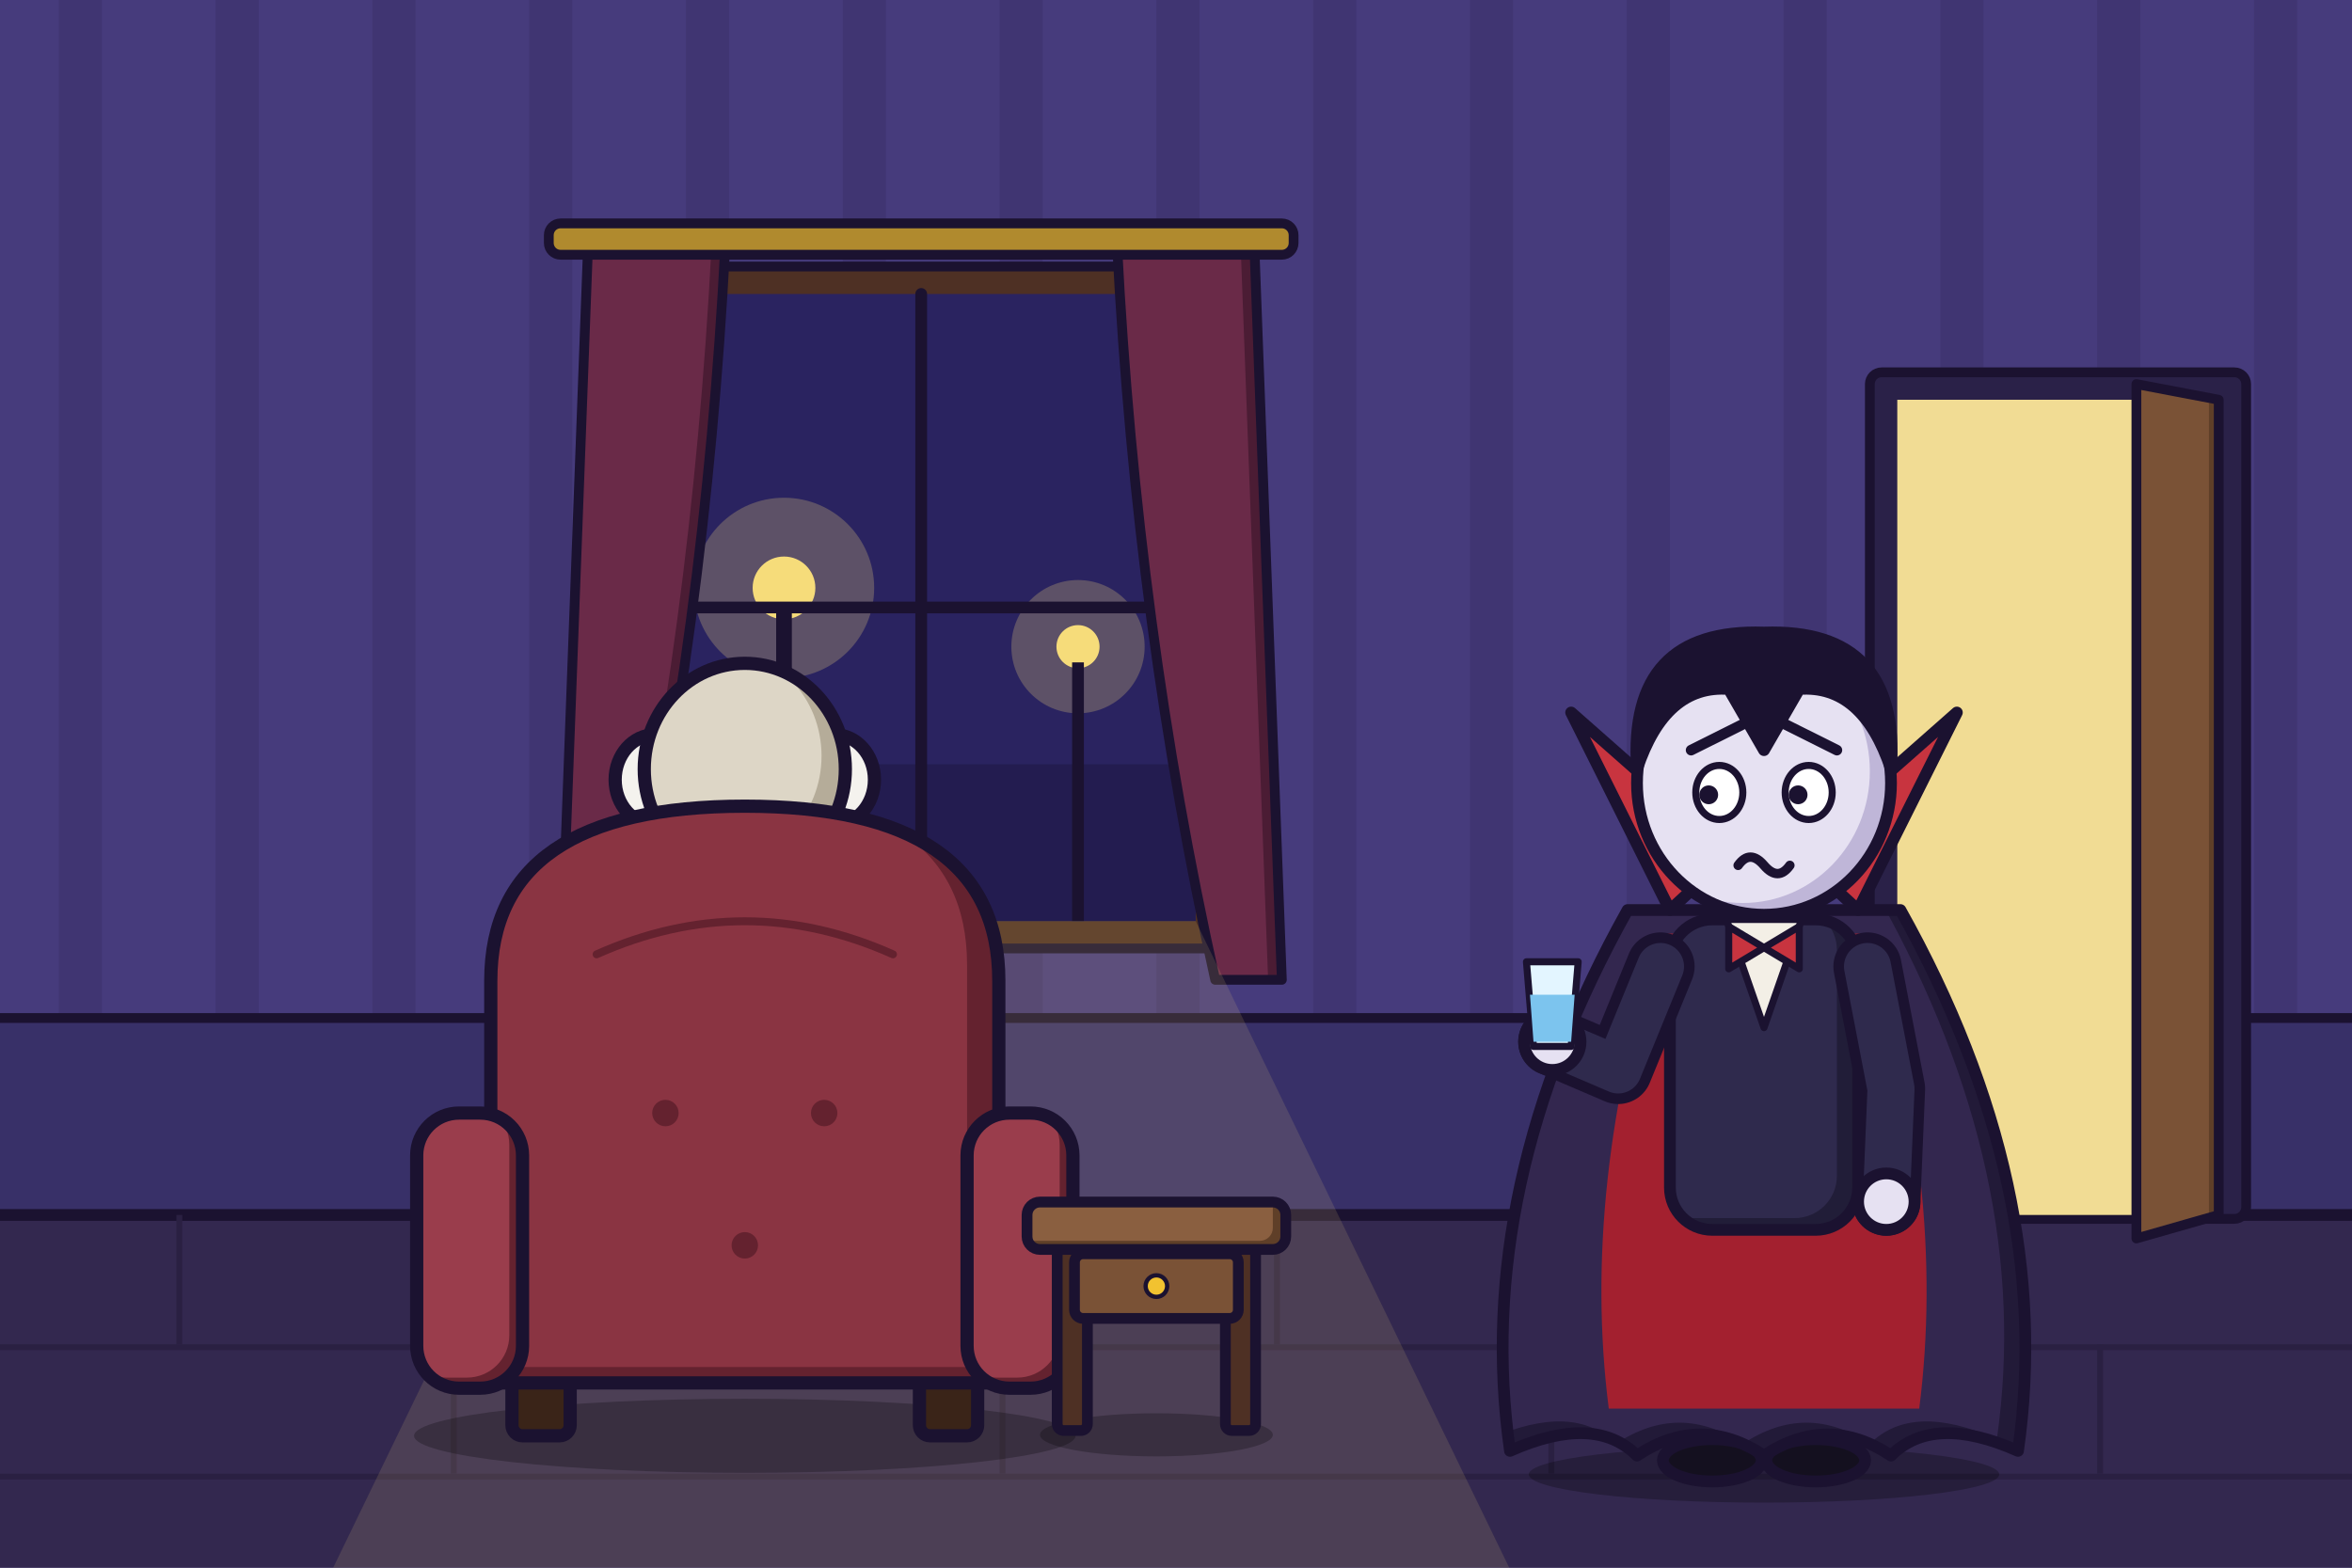
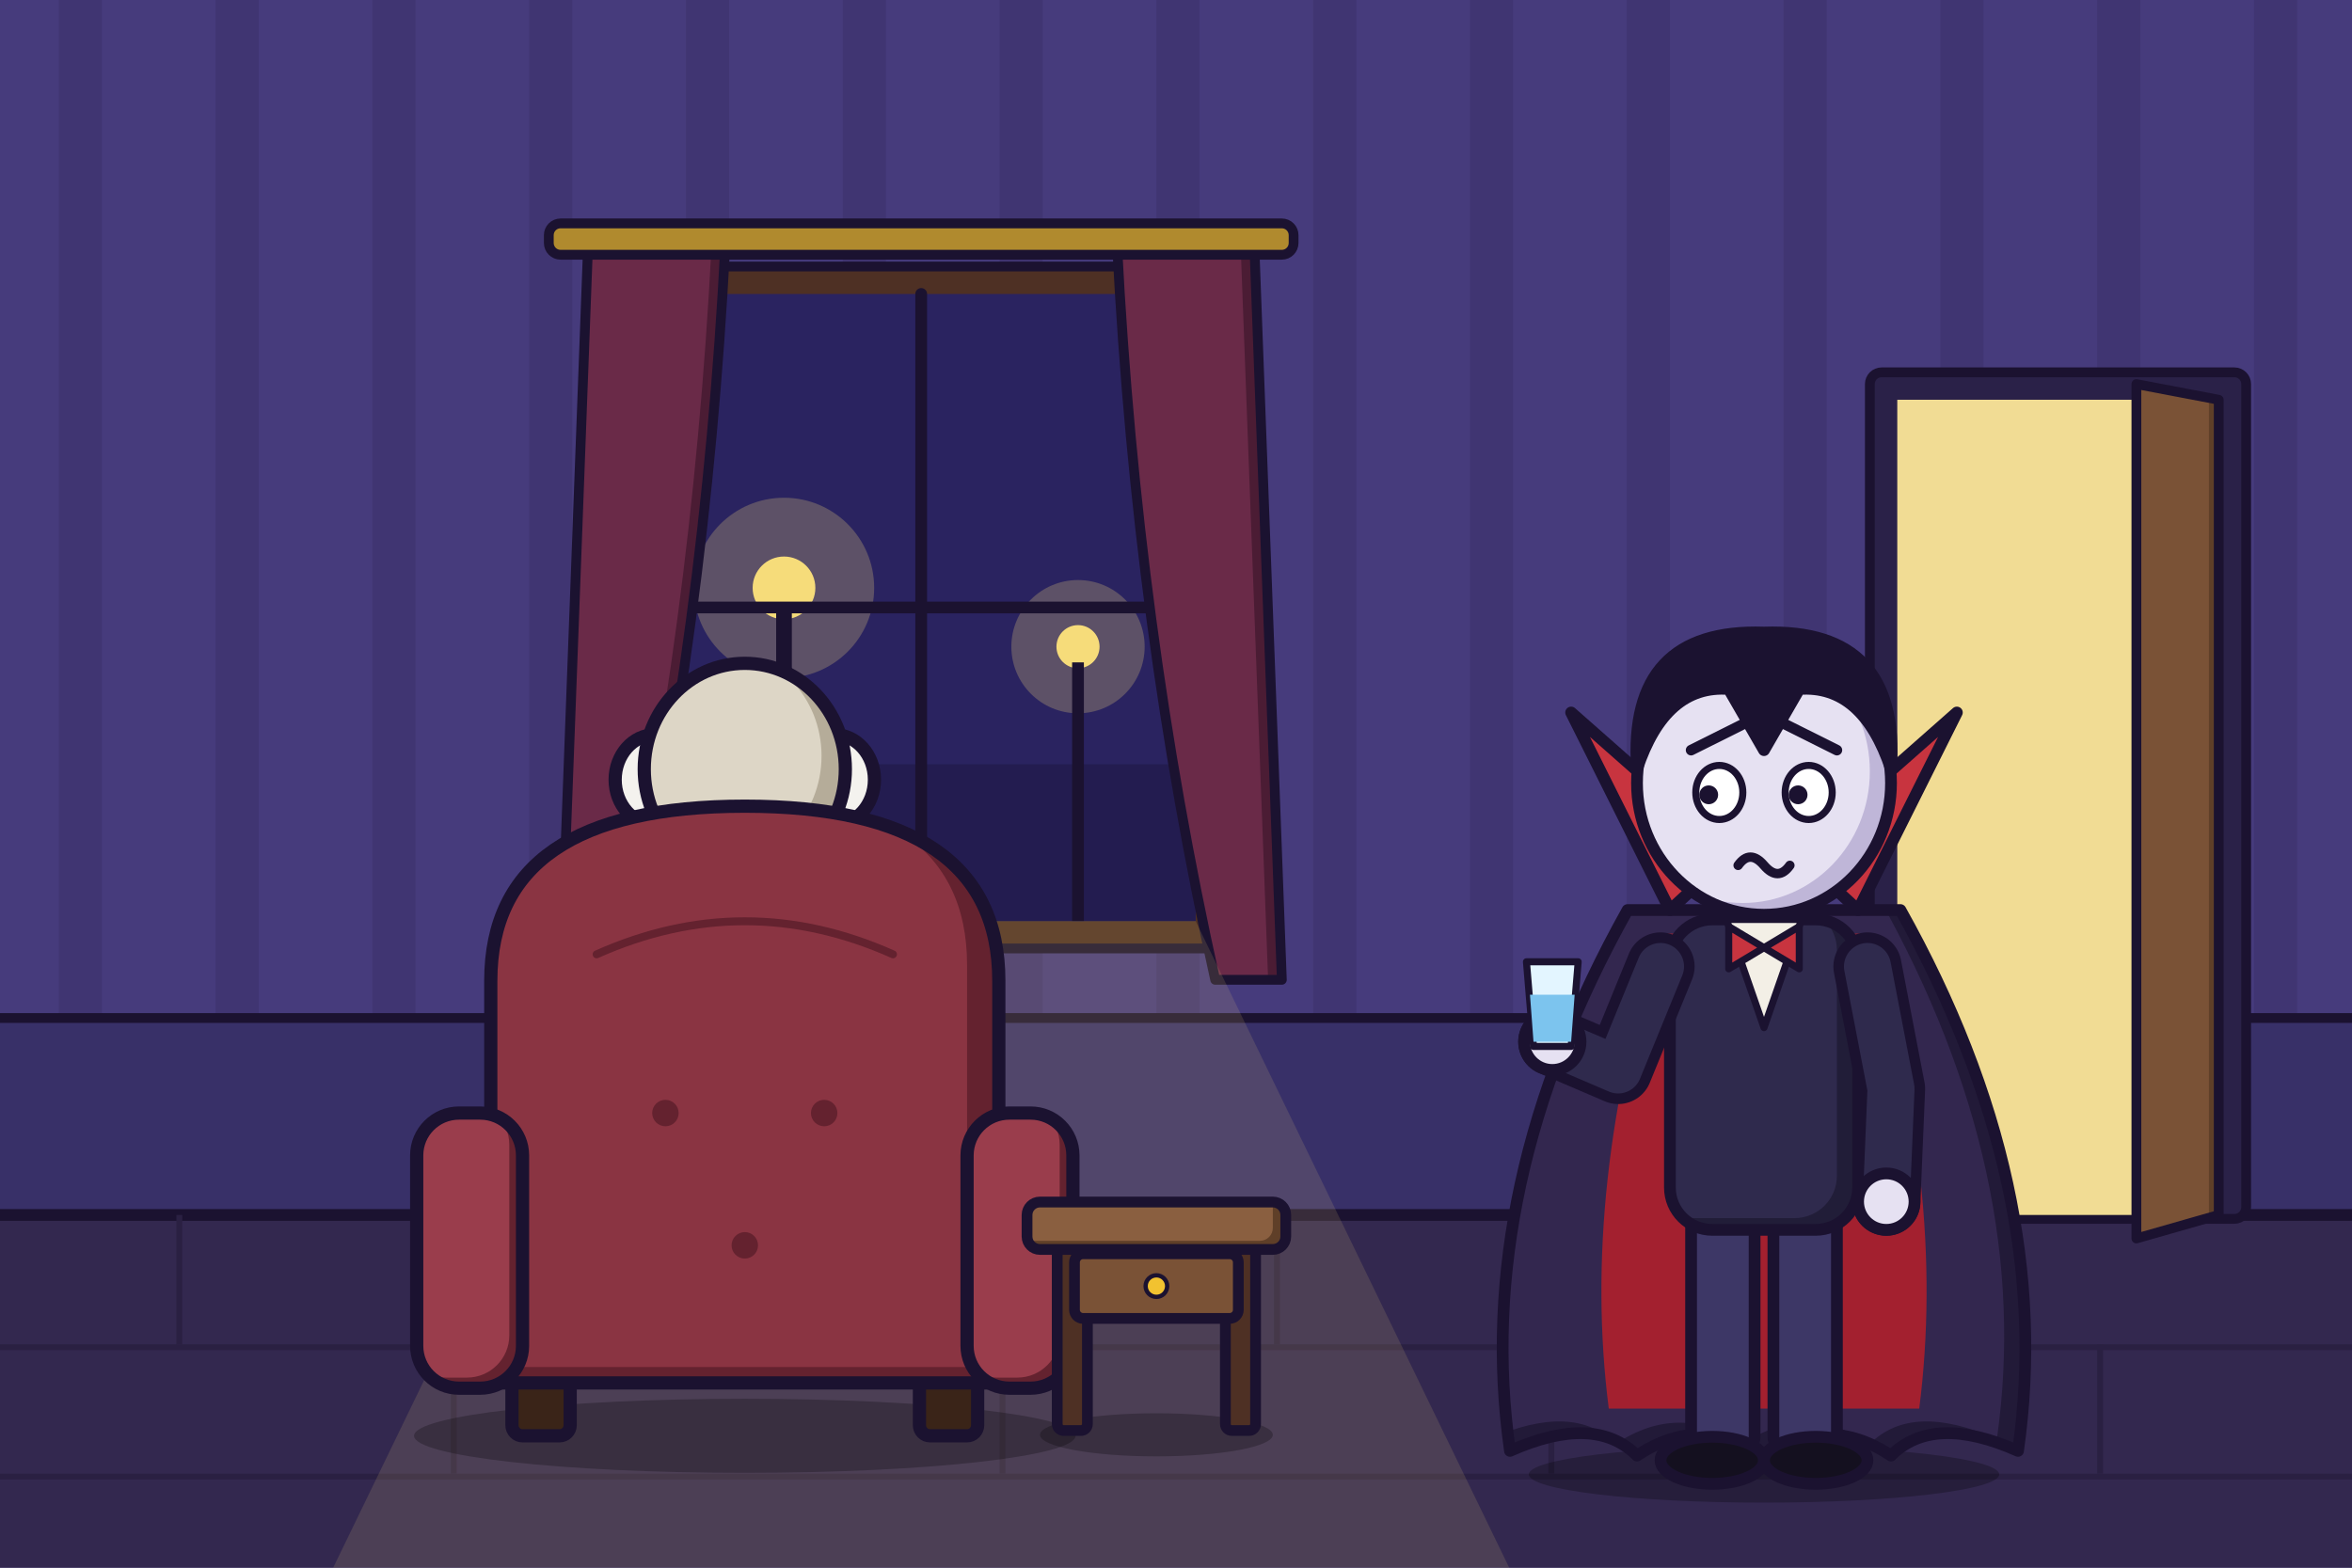
<svg xmlns="http://www.w3.org/2000/svg" viewBox="0 0 1200 800" width="1200" height="800">
  <rect width="1200" height="800" fill="#463b7c" />
  <rect x="30" y="0" width="22" height="600" fill="#403572" />
  <rect x="110" y="0" width="22" height="600" fill="#403572" />
  <rect x="190" y="0" width="22" height="600" fill="#403572" />
  <rect x="270" y="0" width="22" height="600" fill="#403572" />
  <rect x="350" y="0" width="22" height="600" fill="#403572" />
  <rect x="430" y="0" width="22" height="600" fill="#403572" />
  <rect x="510" y="0" width="22" height="600" fill="#403572" />
  <rect x="590" y="0" width="22" height="600" fill="#403572" />
  <rect x="670" y="0" width="22" height="600" fill="#403572" />
  <rect x="750" y="0" width="22" height="600" fill="#403572" />
  <rect x="830" y="0" width="22" height="600" fill="#403572" />
  <rect x="910" y="0" width="22" height="600" fill="#403572" />
  <rect x="990" y="0" width="22" height="600" fill="#403572" />
  <rect x="1070" y="0" width="22" height="600" fill="#403572" />
  <rect x="1150" y="0" width="22" height="600" fill="#403572" />
  <rect y="520" width="1200" height="100" fill="#383068" />
  <rect y="517" width="1200" height="5" fill="#1b1230" />
  <rect y="620" width="1200" height="180" fill="#33284f" />
  <rect y="617" width="1200" height="6" fill="#1b1230" />
  <rect y="686" width="1200" height="3" fill="#2a2042" />
  <rect x="90" y="620" width="3" height="66" fill="#2a2042" />
  <rect x="370" y="620" width="3" height="66" fill="#2a2042" />
  <rect x="650" y="620" width="3" height="66" fill="#2a2042" />
  <rect x="930" y="620" width="3" height="66" fill="#2a2042" />
  <rect y="752" width="1200" height="3" fill="#2a2042" />
  <rect x="230" y="686" width="3" height="66" fill="#2a2042" />
  <rect x="510" y="686" width="3" height="66" fill="#2a2042" />
  <rect x="790" y="686" width="3" height="66" fill="#2a2042" />
  <rect x="1070" y="686" width="3" height="66" fill="#2a2042" />
  <rect x="316" y="136" width="308" height="348" rx="6" fill="#4e3024" stroke="#1b1230" stroke-width="5" stroke-linejoin="round" stroke-linecap="round" />
  <clipPath id="c0">
    <rect x="330" y="150" width="280" height="320" rx="0" />
  </clipPath>
  <g clip-path="url(#c0)">
    <rect x="330" y="150" width="280" height="320" fill="#2a2360" />
    <rect x="330" y="390" width="280" height="80" fill="#231c50" />
    <circle cx="400" cy="300" r="46" fill="#f6dc7a" opacity=".25" />
    <circle cx="400" cy="300" r="16" fill="#f6dc7a" />
    <rect x="396" y="310" width="8" height="160" fill="#1b1230" />
    <circle cx="550" cy="330" r="34" fill="#f6dc7a" opacity=".25" />
    <circle cx="550" cy="330" r="11" fill="#f6dc7a" />
    <rect x="547" y="338" width="6" height="140" fill="#1b1230" />
  </g>
  <path d="M470 150 V470 M330 310 H610" fill="none" stroke="#1b1230" stroke-width="6" stroke-linecap="round" stroke-linejoin="round" />
  <clipPath id="c1">
    <path d="M300 126 H370 Q360 320 320 500 H286Z" />
  </clipPath>
  <path d="M300 126 H370 Q360 320 320 500 H286Z" fill="#4b1c34" />
  <g clip-path="url(#c1)">
    <path d="M300 126 H370 Q360 320 320 500 H286Z" fill="#6a2a48" transform="translate(-7 0)" />
  </g>
  <path d="M300 126 H370 Q360 320 320 500 H286Z" fill="none" stroke="#1b1230" stroke-width="5" stroke-linejoin="round" stroke-linecap="round" />
  <clipPath id="c2">
    <path d="M640 126 H570 Q580 320 620 500 H654Z" />
  </clipPath>
  <path d="M640 126 H570 Q580 320 620 500 H654Z" fill="#4b1c34" />
  <g clip-path="url(#c2)">
    <path d="M640 126 H570 Q580 320 620 500 H654Z" fill="#6a2a48" transform="translate(-7 0)" />
  </g>
  <path d="M640 126 H570 Q580 320 620 500 H654Z" fill="none" stroke="#1b1230" stroke-width="5" stroke-linejoin="round" stroke-linecap="round" />
  <rect x="280" y="114" width="380" height="16" rx="6" fill="#b08a2e" stroke="#1b1230" stroke-width="5" stroke-linejoin="round" stroke-linecap="round" />
  <path d="M330 470 L610 470 L770 800 L170 800Z" fill="#f6dc7a" opacity=".13" />
  <rect x="954" y="190" width="192" height="432" rx="6" fill="#2a2148" stroke="#1b1230" stroke-width="5" stroke-linejoin="round" stroke-linecap="round" />
  <rect x="968" y="204" width="164" height="416" rx="0" fill="#f1dc94" />
  <clipPath id="c3">
    <path d="M1090 196 L1132 204 L1132 620 L1090 632Z" />
  </clipPath>
  <path d="M1090 196 L1132 204 L1132 620 L1090 632Z" fill="#5f3f28" />
  <g clip-path="url(#c3)">
    <path d="M1090 196 L1132 204 L1132 620 L1090 632Z" fill="#7a5236" transform="translate(-5 0)" />
  </g>
  <path d="M1090 196 L1132 204 L1132 620 L1090 632Z" fill="none" stroke="#1b1230" stroke-width="5" stroke-linejoin="round" stroke-linecap="round" />
  <g transform="translate(380 730) scale(1.35)">
    <ellipse cx="0" cy="2" rx="125" ry="14" fill="#000" opacity=".25" />
    <ellipse cx="-34" cy="-246" rx="15" ry="17" fill="#f4f2ee" stroke="#1b1230" stroke-width="5" stroke-linejoin="round" stroke-linecap="round" />
    <ellipse cx="34" cy="-246" rx="15" ry="17" fill="#f4f2ee" stroke="#1b1230" stroke-width="5" stroke-linejoin="round" stroke-linecap="round" />
    <clipPath id="c4">
      <ellipse cx="0" cy="-250" rx="38" ry="40" />
    </clipPath>
    <ellipse cx="0" cy="-250" rx="38" ry="40" fill="#b5ac99" />
    <g clip-path="url(#c4)">
      <ellipse cx="0" cy="-250" rx="38" ry="40" fill="#ddd6c6" transform="translate(-9 -5)" />
    </g>
    <ellipse cx="0" cy="-250" rx="38" ry="40" fill="none" stroke="#1b1230" stroke-width="5" stroke-linejoin="round" stroke-linecap="round" />
    <rect x="-88" y="-20" width="22" height="22" rx="4" fill="#3a2418" stroke="#1b1230" stroke-width="5" stroke-linejoin="round" stroke-linecap="round" />
    <rect x="66" y="-20" width="22" height="22" rx="4" fill="#3a2418" stroke="#1b1230" stroke-width="5" stroke-linejoin="round" stroke-linecap="round" />
    <clipPath id="c5">
      <path d="M-96 -18 L-96 -170 Q-96 -236 0 -236 Q96 -236 96 -170 L96 -18 Z" />
    </clipPath>
    <path d="M-96 -18 L-96 -170 Q-96 -236 0 -236 Q96 -236 96 -170 L96 -18 Z" fill="#64222f" />
    <g clip-path="url(#c5)">
      <path d="M-96 -18 L-96 -170 Q-96 -236 0 -236 Q96 -236 96 -170 L96 -18 Z" fill="#8a3442" transform="translate(-12 -6)" />
    </g>
    <path d="M-96 -18 L-96 -170 Q-96 -236 0 -236 Q96 -236 96 -170 L96 -18 Z" fill="none" stroke="#1b1230" stroke-width="5" stroke-linejoin="round" stroke-linecap="round" />
    <path d="M-56 -180 Q0 -205 56 -180" fill="none" stroke="#64222f" stroke-width="3" stroke-linecap="round" stroke-linejoin="round" />
    <circle cx="-30" cy="-120" r="5" fill="#64222f" />
    <circle cx="30" cy="-120" r="5" fill="#64222f" />
    <circle cx="0" cy="-70" r="5" fill="#64222f" />
    <clipPath id="c6">
      <rect x="-124" y="-120" width="40" height="104" rx="16" />
    </clipPath>
    <rect x="-124" y="-120" width="40" height="104" rx="16" fill="#64222f" />
    <g clip-path="url(#c6)">
      <rect x="-124" y="-120" width="40" height="104" rx="16" fill="#9a3d4c" transform="translate(-5 -4)" />
    </g>
    <rect x="-124" y="-120" width="40" height="104" rx="16" fill="none" stroke="#1b1230" stroke-width="5" stroke-linejoin="round" stroke-linecap="round" />
    <clipPath id="c7">
      <rect x="84" y="-120" width="40" height="104" rx="16" />
    </clipPath>
    <rect x="84" y="-120" width="40" height="104" rx="16" fill="#64222f" />
    <g clip-path="url(#c7)">
      <rect x="84" y="-120" width="40" height="104" rx="16" fill="#9a3d4c" transform="translate(-5 -4)" />
    </g>
    <rect x="84" y="-120" width="40" height="104" rx="16" fill="none" stroke="#1b1230" stroke-width="5" stroke-linejoin="round" stroke-linecap="round" />
  </g>
  <g transform="translate(590 730) scale(1.1)">
    <ellipse cx="0" cy="2" rx="54" ry="10" fill="#000" opacity=".25" />
    <rect x="-46" y="-90" width="14" height="90" rx="3" fill="#4e3024" stroke="#1b1230" stroke-width="5" stroke-linejoin="round" stroke-linecap="round" />
    <rect x="32" y="-90" width="14" height="90" rx="3" fill="#4e3024" stroke="#1b1230" stroke-width="5" stroke-linejoin="round" stroke-linecap="round" />
    <clipPath id="c8">
      <rect x="-60" y="-106" width="120" height="22" rx="6" />
    </clipPath>
    <rect x="-60" y="-106" width="120" height="22" rx="6" fill="#5f3f28" />
    <g clip-path="url(#c8)">
      <rect x="-60" y="-106" width="120" height="22" rx="6" fill="#8a5f40" transform="translate(-6 -4)" />
    </g>
    <rect x="-60" y="-106" width="120" height="22" rx="6" fill="none" stroke="#1b1230" stroke-width="5" stroke-linejoin="round" stroke-linecap="round" />
    <rect x="-38" y="-82" width="76" height="30" rx="4" fill="#7a5236" stroke="#1b1230" stroke-width="5" stroke-linejoin="round" stroke-linecap="round" />
    <circle cx="0" cy="-67" r="5" fill="#f2c230" stroke="#1b1230" stroke-width="2" />
  </g>
  <g transform="translate(900 750) scale(1.2)">
    <ellipse cx="0" cy="2" rx="100" ry="12" fill="#000" opacity=".25" />
-     <rect x="-30" y="-112" width="25" height="104" rx="6" fill="#23203a" stroke="#1b1230" stroke-width="5" stroke-linejoin="round" stroke-linecap="round" />
-     <rect x="5" y="-112" width="25" height="104" rx="6" fill="#23203a" stroke="#1b1230" stroke-width="5" stroke-linejoin="round" stroke-linecap="round" />
-     <ellipse cx="-22" cy="-4" rx="21" ry="9" fill="#14101f" stroke="#1b1230" stroke-width="5" stroke-linejoin="round" stroke-linecap="round" />
-     <ellipse cx="22" cy="-4" rx="21" ry="9" fill="#14101f" stroke="#1b1230" stroke-width="5" stroke-linejoin="round" stroke-linecap="round" />
-     <g transform="translate(0 0)">
+     <g transform="translate(0 0) scale(1 1)">
      <clipPath id="c9">
        <path d="M-58 -238 Q-124 -120 -108 -8 Q-72 -24 -54 -6 Q-27 -24 0 -6 Q27 -24 54 -6 Q72 -24 108 -8 Q124 -120 58 -238 Z" />
      </clipPath>
      <path d="M-58 -238 Q-124 -120 -108 -8 Q-72 -24 -54 -6 Q-27 -24 0 -6 Q27 -24 54 -6 Q72 -24 108 -8 Q124 -120 58 -238 Z" fill="#221a38" />
      <g clip-path="url(#c9)">
        <path d="M-58 -238 Q-124 -120 -108 -8 Q-72 -24 -54 -6 Q-27 -24 0 -6 Q27 -24 54 -6 Q72 -24 108 -8 Q124 -120 58 -238 Z" fill="#33274f" transform="translate(-9 -5)" />
      </g>
      <path d="M-58 -238 Q-124 -120 -108 -8 Q-72 -24 -54 -6 Q-27 -24 0 -6 Q27 -24 54 -6 Q72 -24 108 -8 Q124 -120 58 -238 Z" fill="none" stroke="#1b1230" stroke-width="5" stroke-linejoin="round" stroke-linecap="round" />
      <path d="M-44 -228 Q-78 -120 -66 -26 L66 -26 Q78 -120 44 -228 Z" fill="#a3202f" />
+     </g>
+     <rect x="-31" y="-112" width="27" height="104" rx="6" fill="#3d3766" stroke="#1b1230" stroke-width="5" stroke-linejoin="round" stroke-linecap="round" />
+     <rect x="4" y="-112" width="27" height="104" rx="6" fill="#3d3766" stroke="#1b1230" stroke-width="5" stroke-linejoin="round" stroke-linecap="round" />
+     <ellipse cx="-22" cy="-4" rx="22" ry="10" fill="#14101f" stroke="#1b1230" stroke-width="5" stroke-linejoin="round" stroke-linecap="round" />
+     <ellipse cx="22" cy="-4" rx="22" ry="10" fill="#14101f" stroke="#1b1230" stroke-width="5" stroke-linejoin="round" stroke-linecap="round" />
+     <g transform="translate(0 0)">
      <path d="M-40 -238 L-82 -322 L-14 -262 Z" fill="#c8343f" stroke="#1b1230" stroke-width="5" stroke-linejoin="round" stroke-linecap="round" />
      <path d="M40 -238 L82 -322 L14 -262 Z" fill="#c8343f" stroke="#1b1230" stroke-width="5" stroke-linejoin="round" stroke-linecap="round" />
      <clipPath id="c10">
        <rect x="-40" y="-234" width="80" height="132" rx="18" />
      </clipPath>
      <rect x="-40" y="-234" width="80" height="132" rx="18" fill="#211d38" />
      <g clip-path="url(#c10)">
        <rect x="-40" y="-234" width="80" height="132" rx="18" fill="#2f2a4d" transform="translate(-9 -5)" />
      </g>
      <rect x="-40" y="-234" width="80" height="132" rx="18" fill="none" stroke="#1b1230" stroke-width="5" stroke-linejoin="round" stroke-linecap="round" />
      <path d="M-16 -234 L0 -188 L16 -234 Z" fill="#f3efe6" stroke="#1b1230" stroke-width="3" stroke-linejoin="round" stroke-linecap="round" />
      <path d="M0 -222 L-15 -231 L-15 -213 Z" fill="#c8343f" stroke="#1b1230" stroke-width="3" stroke-linejoin="round" stroke-linecap="round" />
      <path d="M0 -222 L15 -231 L15 -213 Z" fill="#c8343f" stroke="#1b1230" stroke-width="3" stroke-linejoin="round" stroke-linecap="round" />
      <clipPath id="c11">
        <ellipse cx="0" cy="-292" rx="54" ry="56" />
      </clipPath>
      <ellipse cx="0" cy="-292" rx="54" ry="56" fill="#bfb6d8" />
      <g clip-path="url(#c11)">
        <ellipse cx="0" cy="-292" rx="54" ry="56" fill="#e6e1f2" transform="translate(-9 -5)" />
      </g>
      <ellipse cx="0" cy="-292" rx="54" ry="56" fill="none" stroke="#1b1230" stroke-width="5" stroke-linejoin="round" stroke-linecap="round" />
      <path d="M-54 -298 Q-58 -358 0 -356 Q58 -358 54 -298 Q42 -334 15 -332 L0 -306 L-15 -332 Q-42 -334 -54 -298 Z" fill="#1b1230" stroke="#1b1230" stroke-width="5" stroke-linejoin="round" stroke-linecap="round" />
      <ellipse cx="-19" cy="-288" rx="10" ry="11.5" fill="#fff" stroke="#1b1230" stroke-width="3" />
      <circle cx="-23.5" cy="-287" r="4" fill="#1b1230" />
      <ellipse cx="19" cy="-288" rx="10" ry="11.5" fill="#fff" stroke="#1b1230" stroke-width="3" />
      <circle cx="14.5" cy="-287" r="4" fill="#1b1230" />
      <path d="M-31 -306 L-9 -317" fill="none" stroke="#1b1230" stroke-width="4.5" stroke-linecap="round" stroke-linejoin="round" />
      <path d="M31 -306 L9 -317" fill="none" stroke="#1b1230" stroke-width="4.5" stroke-linecap="round" stroke-linejoin="round" />
      <path d="M-11 -257 q5 -7 11 0 q6 7 11 0" fill="none" stroke="#1b1230" stroke-width="4" stroke-linecap="round" stroke-linejoin="round" />
      <polyline points="-44,-214 -62,-170 -90,-182" fill="none" stroke-linecap="round" stroke-linejoin="round" stroke="#1b1230" stroke-width="29" />
      <polyline points="-44,-214 -62,-170 -90,-182" fill="none" stroke-linecap="round" stroke-linejoin="round" stroke="#2f2a4d" stroke-width="20" />
      <circle cx="-90" cy="-182" r="12" fill="#e6e1f2" stroke="#1b1230" stroke-width="5" stroke-linejoin="round" stroke-linecap="round" />
      <polyline points="44,-214 54,-162 52,-114" fill="none" stroke-linecap="round" stroke-linejoin="round" stroke="#1b1230" stroke-width="29" />
      <polyline points="44,-214 54,-162 52,-114" fill="none" stroke-linecap="round" stroke-linejoin="round" stroke="#2f2a4d" stroke-width="20" />
      <circle cx="52" cy="-114" r="12" fill="#e6e1f2" stroke="#1b1230" stroke-width="5" stroke-linejoin="round" stroke-linecap="round" />
      <g transform="translate(-90 -198) rotate(0) scale(1)">
        <path d="M-11 -18 L11 -18 L8 18 L-8 18 Z" fill="#e3f5ff" stroke="#1b1230" stroke-width="3" stroke-linejoin="round" stroke-linecap="round" />
        <path d="M-9.5 -4 L9.5 -4 L8 16 L-8 16 Z" fill="#7cc4ee" />
      </g>
    </g>
  </g>
</svg>
